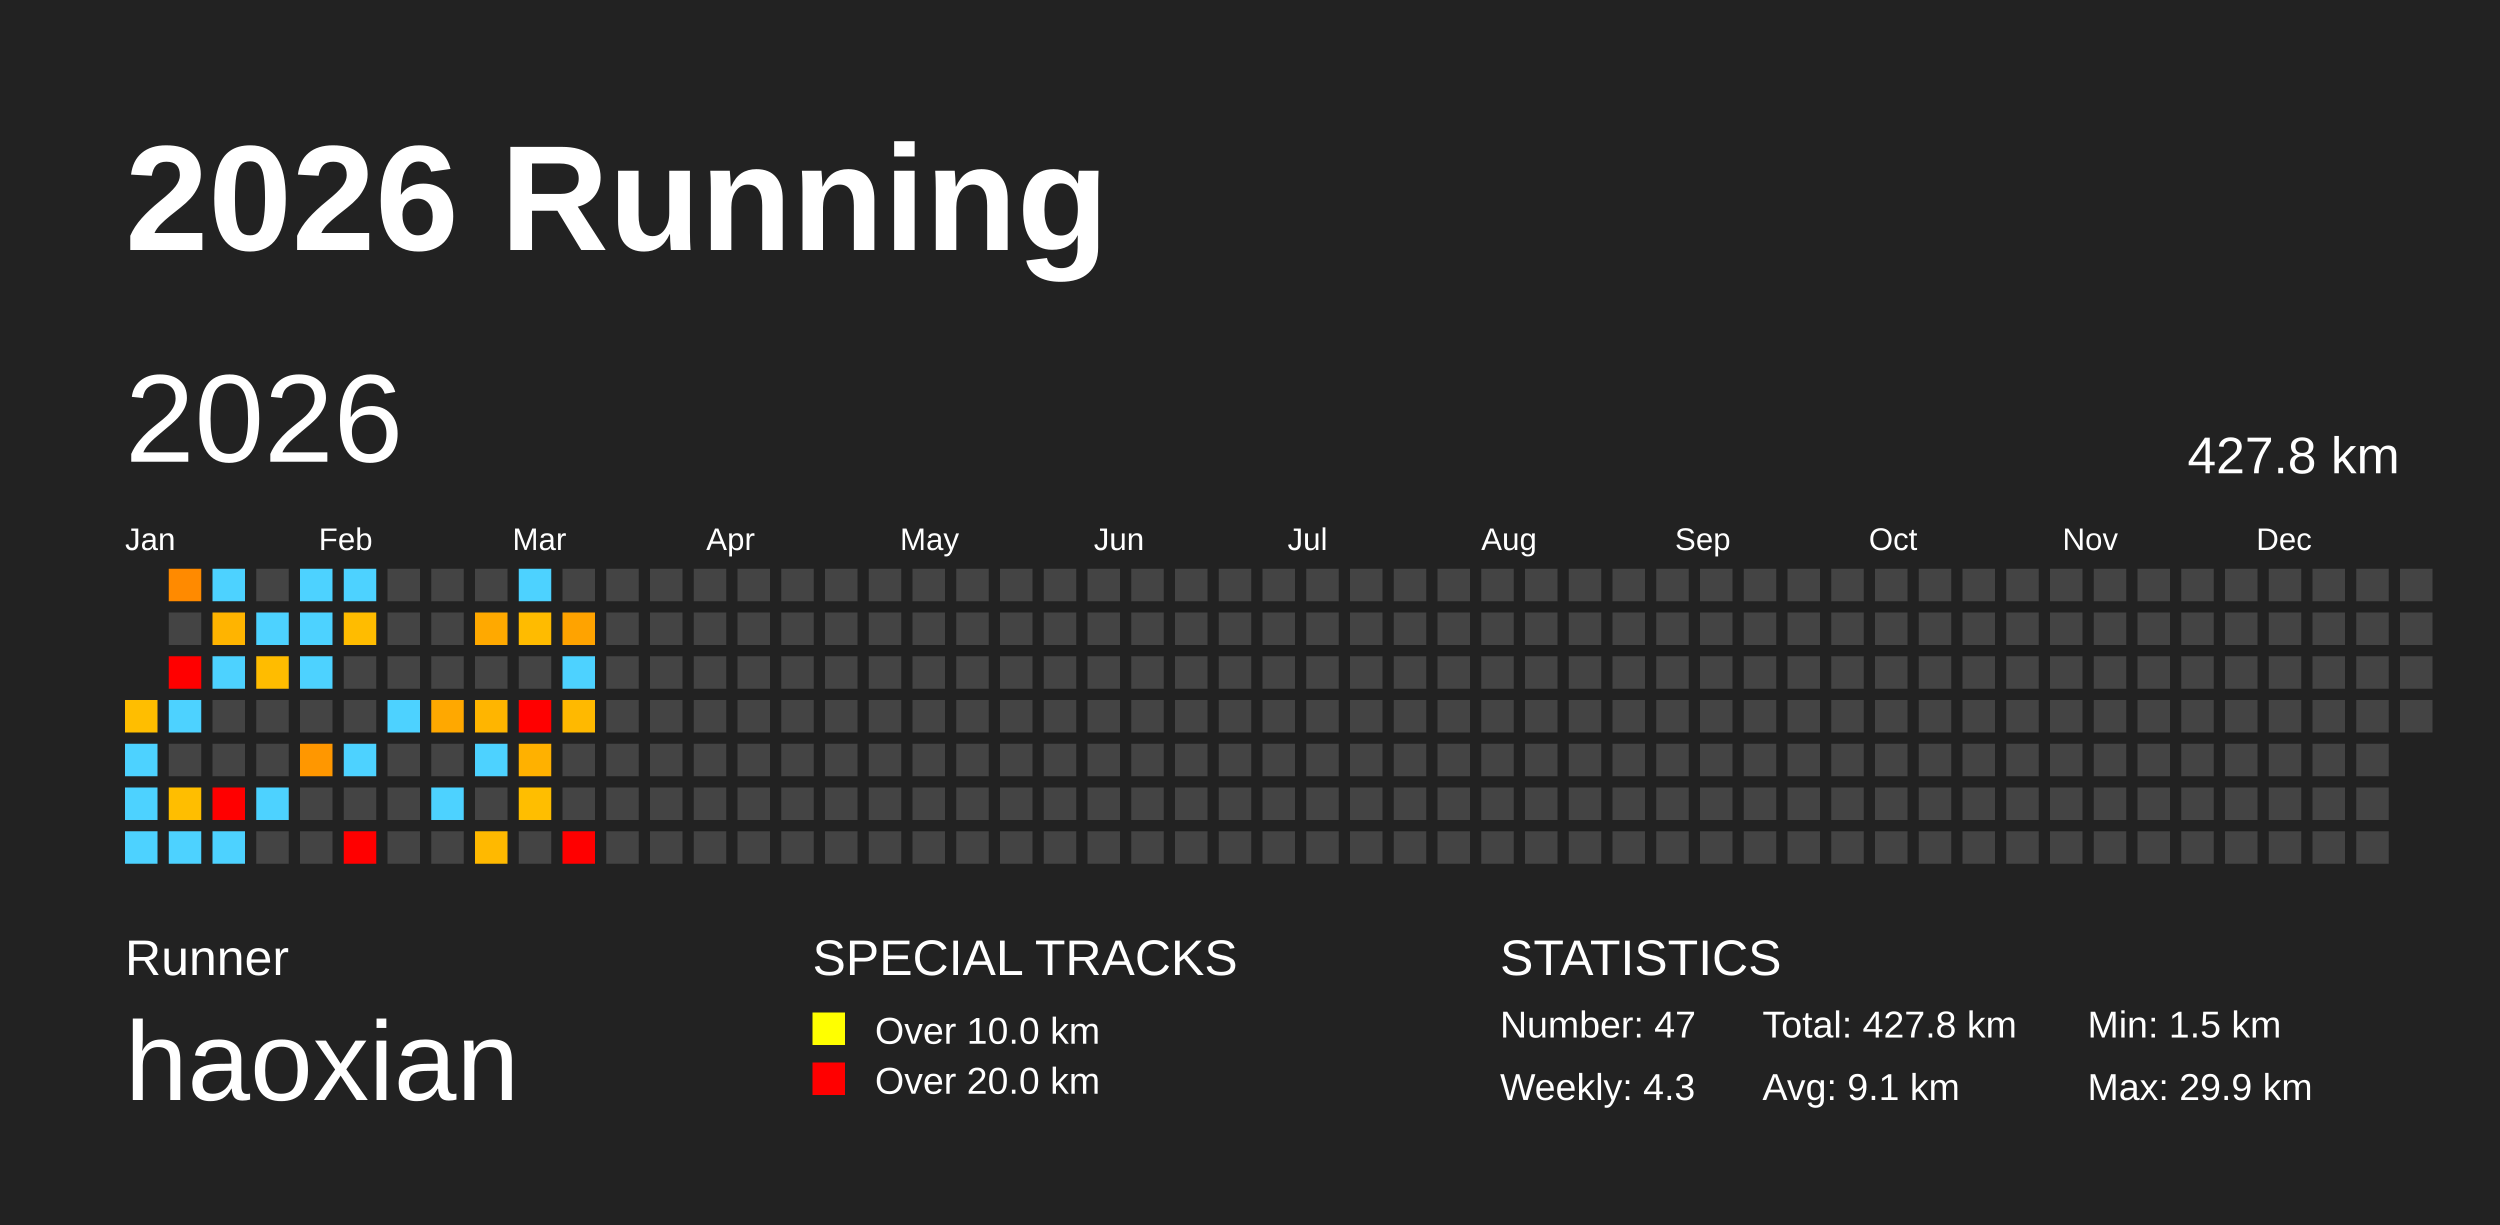
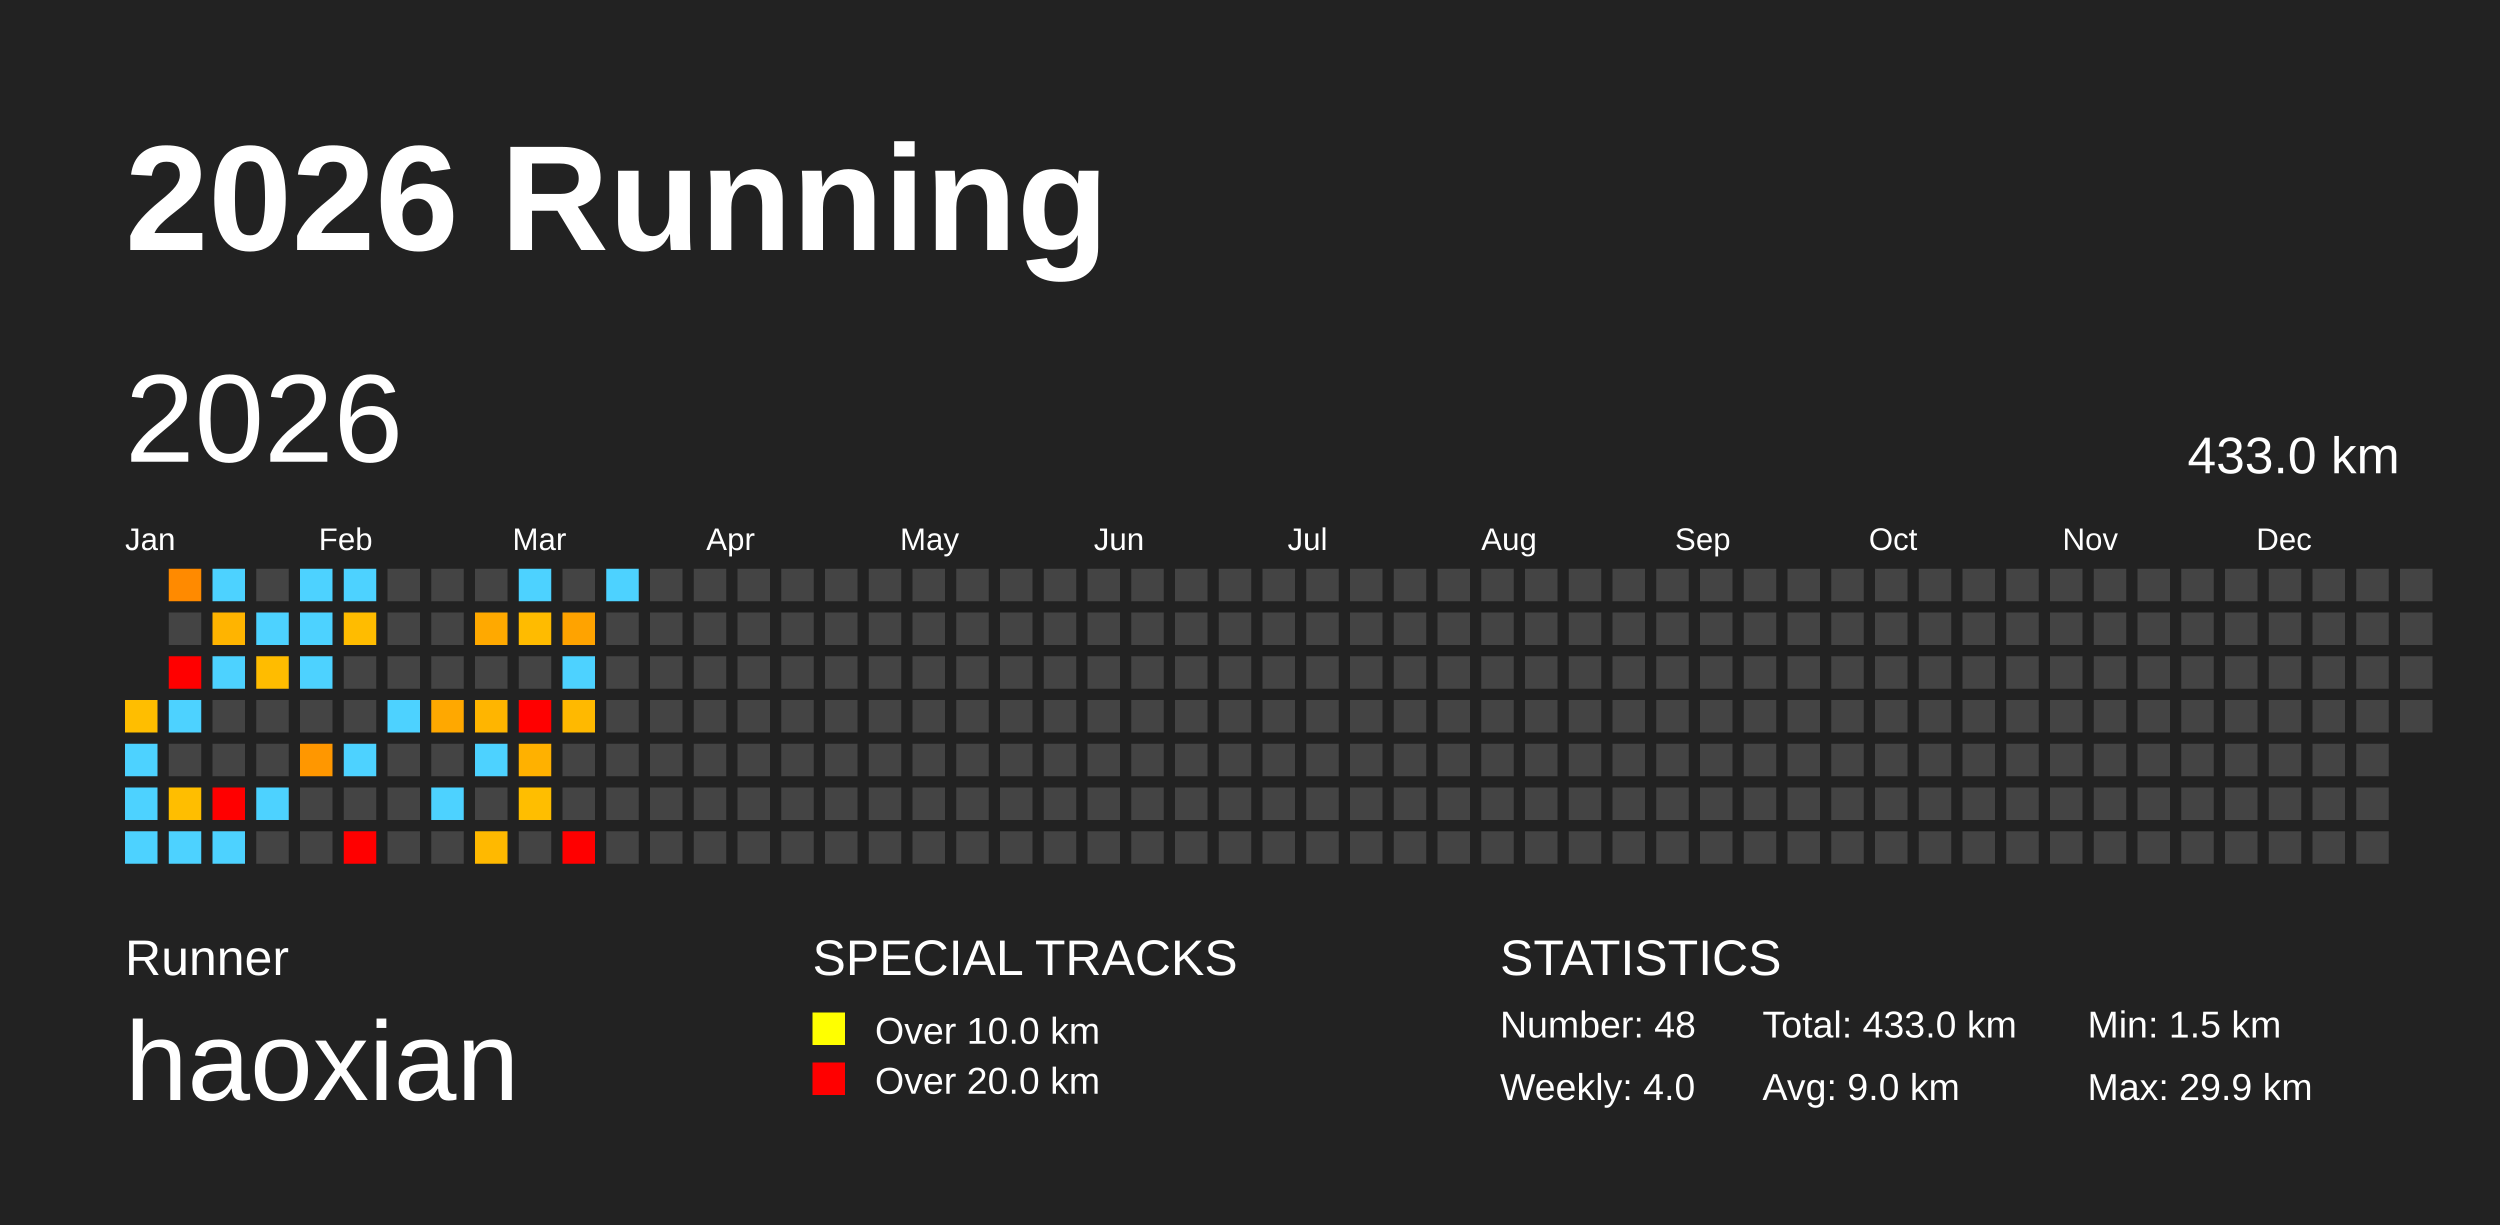
<svg xmlns="http://www.w3.org/2000/svg" baseProfile="full" height="98mm" version="1.1" viewBox="0,0,200,98" width="200mm">
  <defs />
  <rect fill="#222222" height="98" width="200" x="0" y="0" />
  <text fill="#FFFFFF" style="font-size:12px; font-family:Arial; font-weight:bold;" x="10" y="20">2026 Running</text>
  <text fill="#FFFFFF" style="font-size:4px; font-family:Arial" x="10" y="78">Runner</text>
  <text fill="#FFFFFF" style="font-size:9px; font-family:Arial" x="10" y="88">haoxian</text>
  <text fill="#FFFFFF" style="font-size:4px; font-family:Arial" x="65" y="78">SPECIAL TRACKS</text>
  <rect fill="yellow" height="2.6" width="2.6" x="65" y="81" />
  <text fill="#FFFFFF" style="font-size:3px; font-family:Arial" x="70" y="83.5">Over 10.0 km</text>
  <rect fill="red" height="2.6" width="2.6" x="65" y="85" />
  <text fill="#FFFFFF" style="font-size:3px; font-family:Arial" x="70" y="87.5">Over 20.0 km</text>
  <text fill="#FFFFFF" style="font-size:4px; font-family:Arial" x="120" y="78">STATISTICS</text>
-   <text fill="#FFFFFF" style="font-size:3px; font-family:Arial" x="120" y="83">Number: 47</text>
-   <text fill="#FFFFFF" style="font-size:3px; font-family:Arial" x="120" y="88">Weekly: 4.3</text>
-   <text fill="#FFFFFF" style="font-size:3px; font-family:Arial" x="141" y="83">Total: 427.8 km</text>
-   <text fill="#FFFFFF" style="font-size:3px; font-family:Arial" x="141" y="88">Avg: 9.1 km</text>
+   <text fill="#FFFFFF" style="font-size:3px; font-family:Arial" x="120" y="83">Number: 48</text>
+   <text fill="#FFFFFF" style="font-size:3px; font-family:Arial" x="120" y="88">Weekly: 4.0</text>
+   <text fill="#FFFFFF" style="font-size:3px; font-family:Arial" x="141" y="83">Total: 433.0 km</text>
+   <text fill="#FFFFFF" style="font-size:3px; font-family:Arial" x="141" y="88">Avg: 9.0 km</text>
  <text fill="#FFFFFF" style="font-size:3px; font-family:Arial" x="167" y="83">Min: 1.5 km</text>
  <text fill="#FFFFFF" style="font-size:3px; font-family:Arial" x="167" y="88">Max: 29.9 km</text>
  <text dominant-baseline="hanging" fill="#FFFFFF" style="font-size:10.0px; font-family:Arial;" x="10" y="30">2026</text>
-   <text dominant-baseline="hanging" fill="#FFFFFF" style="font-size:4.125px; font-family:Arial;" x="175" y="35">427.8 km</text>
+   <text dominant-baseline="hanging" fill="#FFFFFF" style="font-size:4.125px; font-family:Arial;" x="175" y="35">433.0 km</text>
  <text fill="#FFFFFF" style="font-size:2.5px; font-family:Arial" x="10.0" y="44">Jan</text>
  <text fill="#FFFFFF" style="font-size:2.5px; font-family:Arial" x="25.5" y="44">Feb</text>
  <text fill="#FFFFFF" style="font-size:2.5px; font-family:Arial" x="41.0" y="44">Mar</text>
  <text fill="#FFFFFF" style="font-size:2.5px; font-family:Arial" x="56.5" y="44">Apr</text>
  <text fill="#FFFFFF" style="font-size:2.5px; font-family:Arial" x="72.0" y="44">May</text>
  <text fill="#FFFFFF" style="font-size:2.5px; font-family:Arial" x="87.5" y="44">Jun</text>
  <text fill="#FFFFFF" style="font-size:2.5px; font-family:Arial" x="103.0" y="44">Jul</text>
  <text fill="#FFFFFF" style="font-size:2.5px; font-family:Arial" x="118.5" y="44">Aug</text>
  <text fill="#FFFFFF" style="font-size:2.5px; font-family:Arial" x="134.0" y="44">Sep</text>
  <text fill="#FFFFFF" style="font-size:2.5px; font-family:Arial" x="149.5" y="44">Oct</text>
  <text fill="#FFFFFF" style="font-size:2.5px; font-family:Arial" x="165.0" y="44">Nov</text>
  <text fill="#FFFFFF" style="font-size:2.5px; font-family:Arial" x="180.5" y="44">Dec</text>
  <rect fill="#ffbe00" height="2.6" width="2.6" x="10.0" y="56.0" />
  <rect fill="#4dd2ff" height="2.6" width="2.6" x="10.0" y="59.5" />
  <rect fill="#4dd2ff" height="2.6" width="2.6" x="10.0" y="63.0" />
  <rect fill="#4dd2ff" height="2.6" width="2.6" x="10.0" y="66.5" />
  <rect fill="#ff8a00" height="2.6" width="2.6" x="13.5" y="45.5" />
  <rect fill="#444444" height="2.6" width="2.6" x="13.5" y="49.0" />
  <rect fill="red" height="2.6" width="2.6" x="13.5" y="52.5" />
  <rect fill="#4dd2ff" height="2.6" width="2.6" x="13.5" y="56.0" />
  <rect fill="#444444" height="2.6" width="2.6" x="13.5" y="59.5" />
  <rect fill="#ffbe00" height="2.6" width="2.6" x="13.5" y="63.0" />
  <rect fill="#4dd2ff" height="2.6" width="2.6" x="13.5" y="66.5" />
  <rect fill="#4dd2ff" height="2.6" width="2.6" x="17.0" y="45.5" />
  <rect fill="#ffb400" height="2.6" width="2.6" x="17.0" y="49.0" />
  <rect fill="#4dd2ff" height="2.6" width="2.6" x="17.0" y="52.5" />
  <rect fill="#444444" height="2.6" width="2.6" x="17.0" y="56.0" />
  <rect fill="#444444" height="2.6" width="2.6" x="17.0" y="59.5" />
  <rect fill="red" height="2.6" width="2.6" x="17.0" y="63.0" />
  <rect fill="#4dd2ff" height="2.6" width="2.6" x="17.0" y="66.5" />
  <rect fill="#444444" height="2.6" width="2.6" x="20.5" y="45.5" />
  <rect fill="#4dd2ff" height="2.6" width="2.6" x="20.5" y="49.0" />
  <rect fill="#ffbc00" height="2.6" width="2.6" x="20.5" y="52.5" />
  <rect fill="#444444" height="2.6" width="2.6" x="20.5" y="56.0" />
  <rect fill="#444444" height="2.6" width="2.6" x="20.5" y="59.5" />
  <rect fill="#4dd2ff" height="2.6" width="2.6" x="20.5" y="63.0" />
  <rect fill="#444444" height="2.6" width="2.6" x="20.5" y="66.5" />
  <rect fill="#4dd2ff" height="2.6" width="2.6" x="24.0" y="45.5" />
  <rect fill="#4dd2ff" height="2.6" width="2.6" x="24.0" y="49.0" />
  <rect fill="#4dd2ff" height="2.6" width="2.6" x="24.0" y="52.5" />
  <rect fill="#444444" height="2.6" width="2.6" x="24.0" y="56.0" />
  <rect fill="#ff9700" height="2.6" width="2.6" x="24.0" y="59.5" />
  <rect fill="#444444" height="2.6" width="2.6" x="24.0" y="63.0" />
  <rect fill="#444444" height="2.6" width="2.6" x="24.0" y="66.5" />
  <rect fill="#4dd2ff" height="2.6" width="2.6" x="27.5" y="45.5" />
  <rect fill="#ffbc00" height="2.6" width="2.6" x="27.5" y="49.0" />
  <rect fill="#444444" height="2.6" width="2.6" x="27.5" y="52.5" />
  <rect fill="#444444" height="2.6" width="2.6" x="27.5" y="56.0" />
  <rect fill="#4dd2ff" height="2.6" width="2.6" x="27.5" y="59.5" />
  <rect fill="#444444" height="2.6" width="2.6" x="27.5" y="63.0" />
  <rect fill="red" height="2.6" width="2.6" x="27.5" y="66.5" />
  <rect fill="#444444" height="2.6" width="2.6" x="31.0" y="45.5" />
  <rect fill="#444444" height="2.6" width="2.6" x="31.0" y="49.0" />
  <rect fill="#444444" height="2.6" width="2.6" x="31.0" y="52.5" />
  <rect fill="#4dd2ff" height="2.6" width="2.6" x="31.0" y="56.0" />
  <rect fill="#444444" height="2.6" width="2.6" x="31.0" y="59.5" />
  <rect fill="#444444" height="2.6" width="2.6" x="31.0" y="63.0" />
  <rect fill="#444444" height="2.6" width="2.6" x="31.0" y="66.5" />
  <rect fill="#444444" height="2.6" width="2.6" x="34.5" y="45.5" />
  <rect fill="#444444" height="2.6" width="2.6" x="34.5" y="49.0" />
  <rect fill="#444444" height="2.6" width="2.6" x="34.5" y="52.5" />
  <rect fill="#ffa800" height="2.6" width="2.6" x="34.5" y="56.0" />
  <rect fill="#444444" height="2.6" width="2.6" x="34.5" y="59.5" />
  <rect fill="#4dd2ff" height="2.6" width="2.6" x="34.5" y="63.0" />
  <rect fill="#444444" height="2.6" width="2.6" x="34.5" y="66.5" />
  <rect fill="#444444" height="2.6" width="2.6" x="38.0" y="45.5" />
  <rect fill="#ffa900" height="2.6" width="2.6" x="38.0" y="49.0" />
  <rect fill="#444444" height="2.6" width="2.6" x="38.0" y="52.5" />
  <rect fill="#ffb500" height="2.6" width="2.6" x="38.0" y="56.0" />
  <rect fill="#4dd2ff" height="2.6" width="2.6" x="38.0" y="59.5" />
  <rect fill="#444444" height="2.6" width="2.6" x="38.0" y="63.0" />
  <rect fill="#ffb900" height="2.6" width="2.6" x="38.0" y="66.5" />
  <rect fill="#4dd2ff" height="2.6" width="2.6" x="41.5" y="45.5" />
  <rect fill="#ffbb00" height="2.6" width="2.6" x="41.5" y="49.0" />
  <rect fill="#444444" height="2.6" width="2.6" x="41.5" y="52.5" />
  <rect fill="red" height="2.6" width="2.6" x="41.5" y="56.0" />
  <rect fill="#ffb100" height="2.6" width="2.6" x="41.5" y="59.5" />
  <rect fill="#ffbe00" height="2.6" width="2.6" x="41.5" y="63.0" />
  <rect fill="#444444" height="2.6" width="2.6" x="41.5" y="66.5" />
  <rect fill="#444444" height="2.6" width="2.6" x="45.0" y="45.5" />
  <rect fill="#ffa300" height="2.6" width="2.6" x="45.0" y="49.0" />
  <rect fill="#4dd2ff" height="2.6" width="2.6" x="45.0" y="52.5" />
  <rect fill="#ffb900" height="2.6" width="2.6" x="45.0" y="56.0" />
  <rect fill="#444444" height="2.6" width="2.6" x="45.0" y="59.5" />
  <rect fill="#444444" height="2.6" width="2.6" x="45.0" y="63.0" />
  <rect fill="red" height="2.6" width="2.6" x="45.0" y="66.5" />
-   <rect fill="#444444" height="2.6" width="2.6" x="48.5" y="45.5" />
+   <rect fill="#4dd2ff" height="2.6" width="2.6" x="48.5" y="45.5" />
  <rect fill="#444444" height="2.6" width="2.6" x="48.5" y="49.0" />
  <rect fill="#444444" height="2.6" width="2.6" x="48.5" y="52.5" />
  <rect fill="#444444" height="2.6" width="2.6" x="48.5" y="56.0" />
  <rect fill="#444444" height="2.6" width="2.6" x="48.5" y="59.5" />
  <rect fill="#444444" height="2.6" width="2.6" x="48.5" y="63.0" />
  <rect fill="#444444" height="2.6" width="2.6" x="48.5" y="66.5" />
  <rect fill="#444444" height="2.6" width="2.6" x="52.0" y="45.5" />
  <rect fill="#444444" height="2.6" width="2.6" x="52.0" y="49.0" />
  <rect fill="#444444" height="2.6" width="2.6" x="52.0" y="52.5" />
  <rect fill="#444444" height="2.6" width="2.6" x="52.0" y="56.0" />
  <rect fill="#444444" height="2.6" width="2.6" x="52.0" y="59.5" />
  <rect fill="#444444" height="2.6" width="2.6" x="52.0" y="63.0" />
  <rect fill="#444444" height="2.6" width="2.6" x="52.0" y="66.5" />
  <rect fill="#444444" height="2.6" width="2.6" x="55.5" y="45.5" />
  <rect fill="#444444" height="2.6" width="2.6" x="55.5" y="49.0" />
  <rect fill="#444444" height="2.6" width="2.6" x="55.5" y="52.5" />
  <rect fill="#444444" height="2.6" width="2.6" x="55.5" y="56.0" />
  <rect fill="#444444" height="2.6" width="2.6" x="55.5" y="59.5" />
  <rect fill="#444444" height="2.6" width="2.6" x="55.5" y="63.0" />
  <rect fill="#444444" height="2.6" width="2.6" x="55.5" y="66.5" />
  <rect fill="#444444" height="2.6" width="2.6" x="59.0" y="45.5" />
  <rect fill="#444444" height="2.6" width="2.6" x="59.0" y="49.0" />
  <rect fill="#444444" height="2.6" width="2.6" x="59.0" y="52.5" />
  <rect fill="#444444" height="2.6" width="2.6" x="59.0" y="56.0" />
  <rect fill="#444444" height="2.6" width="2.6" x="59.0" y="59.5" />
  <rect fill="#444444" height="2.6" width="2.6" x="59.0" y="63.0" />
  <rect fill="#444444" height="2.6" width="2.6" x="59.0" y="66.5" />
  <rect fill="#444444" height="2.6" width="2.6" x="62.5" y="45.5" />
  <rect fill="#444444" height="2.6" width="2.6" x="62.5" y="49.0" />
  <rect fill="#444444" height="2.6" width="2.6" x="62.5" y="52.5" />
  <rect fill="#444444" height="2.6" width="2.6" x="62.5" y="56.0" />
  <rect fill="#444444" height="2.6" width="2.6" x="62.5" y="59.5" />
  <rect fill="#444444" height="2.6" width="2.6" x="62.5" y="63.0" />
  <rect fill="#444444" height="2.6" width="2.6" x="62.5" y="66.5" />
  <rect fill="#444444" height="2.6" width="2.6" x="66.0" y="45.5" />
  <rect fill="#444444" height="2.6" width="2.6" x="66.0" y="49.0" />
  <rect fill="#444444" height="2.6" width="2.6" x="66.0" y="52.5" />
  <rect fill="#444444" height="2.6" width="2.6" x="66.0" y="56.0" />
  <rect fill="#444444" height="2.6" width="2.6" x="66.0" y="59.5" />
  <rect fill="#444444" height="2.6" width="2.6" x="66.0" y="63.0" />
  <rect fill="#444444" height="2.6" width="2.6" x="66.0" y="66.5" />
  <rect fill="#444444" height="2.6" width="2.6" x="69.5" y="45.5" />
  <rect fill="#444444" height="2.6" width="2.6" x="69.5" y="49.0" />
  <rect fill="#444444" height="2.6" width="2.6" x="69.5" y="52.5" />
  <rect fill="#444444" height="2.6" width="2.6" x="69.5" y="56.0" />
  <rect fill="#444444" height="2.6" width="2.6" x="69.5" y="59.5" />
  <rect fill="#444444" height="2.6" width="2.6" x="69.5" y="63.0" />
  <rect fill="#444444" height="2.6" width="2.6" x="69.5" y="66.5" />
  <rect fill="#444444" height="2.6" width="2.6" x="73.0" y="45.5" />
  <rect fill="#444444" height="2.6" width="2.6" x="73.0" y="49.0" />
  <rect fill="#444444" height="2.6" width="2.6" x="73.0" y="52.5" />
  <rect fill="#444444" height="2.6" width="2.6" x="73.0" y="56.0" />
  <rect fill="#444444" height="2.6" width="2.6" x="73.0" y="59.5" />
  <rect fill="#444444" height="2.6" width="2.6" x="73.0" y="63.0" />
  <rect fill="#444444" height="2.6" width="2.6" x="73.0" y="66.5" />
  <rect fill="#444444" height="2.6" width="2.6" x="76.5" y="45.5" />
  <rect fill="#444444" height="2.6" width="2.6" x="76.5" y="49.0" />
  <rect fill="#444444" height="2.6" width="2.6" x="76.5" y="52.5" />
  <rect fill="#444444" height="2.6" width="2.6" x="76.5" y="56.0" />
  <rect fill="#444444" height="2.6" width="2.6" x="76.5" y="59.5" />
  <rect fill="#444444" height="2.6" width="2.6" x="76.5" y="63.0" />
  <rect fill="#444444" height="2.6" width="2.6" x="76.5" y="66.5" />
  <rect fill="#444444" height="2.6" width="2.6" x="80.0" y="45.5" />
  <rect fill="#444444" height="2.6" width="2.6" x="80.0" y="49.0" />
  <rect fill="#444444" height="2.6" width="2.6" x="80.0" y="52.5" />
  <rect fill="#444444" height="2.6" width="2.6" x="80.0" y="56.0" />
  <rect fill="#444444" height="2.6" width="2.6" x="80.0" y="59.5" />
  <rect fill="#444444" height="2.6" width="2.6" x="80.0" y="63.0" />
  <rect fill="#444444" height="2.6" width="2.6" x="80.0" y="66.5" />
  <rect fill="#444444" height="2.6" width="2.6" x="83.5" y="45.5" />
  <rect fill="#444444" height="2.6" width="2.6" x="83.5" y="49.0" />
  <rect fill="#444444" height="2.6" width="2.6" x="83.5" y="52.5" />
  <rect fill="#444444" height="2.6" width="2.6" x="83.5" y="56.0" />
  <rect fill="#444444" height="2.6" width="2.6" x="83.5" y="59.5" />
  <rect fill="#444444" height="2.6" width="2.6" x="83.5" y="63.0" />
  <rect fill="#444444" height="2.6" width="2.6" x="83.5" y="66.5" />
  <rect fill="#444444" height="2.6" width="2.6" x="87.0" y="45.5" />
  <rect fill="#444444" height="2.6" width="2.6" x="87.0" y="49.0" />
  <rect fill="#444444" height="2.6" width="2.6" x="87.0" y="52.5" />
  <rect fill="#444444" height="2.6" width="2.6" x="87.0" y="56.0" />
  <rect fill="#444444" height="2.6" width="2.6" x="87.0" y="59.5" />
  <rect fill="#444444" height="2.6" width="2.6" x="87.0" y="63.0" />
  <rect fill="#444444" height="2.6" width="2.6" x="87.0" y="66.5" />
  <rect fill="#444444" height="2.6" width="2.6" x="90.5" y="45.5" />
  <rect fill="#444444" height="2.6" width="2.6" x="90.5" y="49.0" />
  <rect fill="#444444" height="2.6" width="2.6" x="90.5" y="52.5" />
  <rect fill="#444444" height="2.6" width="2.6" x="90.5" y="56.0" />
  <rect fill="#444444" height="2.6" width="2.6" x="90.5" y="59.5" />
  <rect fill="#444444" height="2.6" width="2.6" x="90.5" y="63.0" />
  <rect fill="#444444" height="2.6" width="2.6" x="90.5" y="66.5" />
  <rect fill="#444444" height="2.6" width="2.6" x="94.0" y="45.5" />
  <rect fill="#444444" height="2.6" width="2.6" x="94.0" y="49.0" />
  <rect fill="#444444" height="2.6" width="2.6" x="94.0" y="52.5" />
  <rect fill="#444444" height="2.6" width="2.6" x="94.0" y="56.0" />
  <rect fill="#444444" height="2.6" width="2.6" x="94.0" y="59.5" />
  <rect fill="#444444" height="2.6" width="2.6" x="94.0" y="63.0" />
  <rect fill="#444444" height="2.6" width="2.6" x="94.0" y="66.5" />
  <rect fill="#444444" height="2.6" width="2.6" x="97.5" y="45.5" />
  <rect fill="#444444" height="2.6" width="2.6" x="97.5" y="49.0" />
  <rect fill="#444444" height="2.6" width="2.6" x="97.5" y="52.5" />
  <rect fill="#444444" height="2.6" width="2.6" x="97.5" y="56.0" />
  <rect fill="#444444" height="2.6" width="2.6" x="97.5" y="59.5" />
  <rect fill="#444444" height="2.6" width="2.6" x="97.5" y="63.0" />
  <rect fill="#444444" height="2.6" width="2.6" x="97.5" y="66.5" />
  <rect fill="#444444" height="2.6" width="2.6" x="101.0" y="45.5" />
  <rect fill="#444444" height="2.6" width="2.6" x="101.0" y="49.0" />
  <rect fill="#444444" height="2.6" width="2.6" x="101.0" y="52.5" />
  <rect fill="#444444" height="2.6" width="2.6" x="101.0" y="56.0" />
  <rect fill="#444444" height="2.6" width="2.6" x="101.0" y="59.5" />
  <rect fill="#444444" height="2.6" width="2.6" x="101.0" y="63.0" />
  <rect fill="#444444" height="2.6" width="2.6" x="101.0" y="66.5" />
  <rect fill="#444444" height="2.6" width="2.6" x="104.5" y="45.5" />
  <rect fill="#444444" height="2.6" width="2.6" x="104.5" y="49.0" />
  <rect fill="#444444" height="2.6" width="2.6" x="104.5" y="52.5" />
  <rect fill="#444444" height="2.6" width="2.6" x="104.5" y="56.0" />
  <rect fill="#444444" height="2.6" width="2.6" x="104.5" y="59.5" />
  <rect fill="#444444" height="2.6" width="2.6" x="104.5" y="63.0" />
  <rect fill="#444444" height="2.6" width="2.6" x="104.5" y="66.5" />
  <rect fill="#444444" height="2.6" width="2.6" x="108.0" y="45.5" />
  <rect fill="#444444" height="2.6" width="2.6" x="108.0" y="49.0" />
  <rect fill="#444444" height="2.6" width="2.6" x="108.0" y="52.5" />
  <rect fill="#444444" height="2.6" width="2.6" x="108.0" y="56.0" />
  <rect fill="#444444" height="2.6" width="2.6" x="108.0" y="59.5" />
  <rect fill="#444444" height="2.6" width="2.6" x="108.0" y="63.0" />
  <rect fill="#444444" height="2.6" width="2.6" x="108.0" y="66.5" />
  <rect fill="#444444" height="2.6" width="2.6" x="111.5" y="45.5" />
  <rect fill="#444444" height="2.6" width="2.6" x="111.5" y="49.0" />
  <rect fill="#444444" height="2.6" width="2.6" x="111.5" y="52.5" />
  <rect fill="#444444" height="2.6" width="2.6" x="111.5" y="56.0" />
  <rect fill="#444444" height="2.6" width="2.6" x="111.5" y="59.5" />
  <rect fill="#444444" height="2.6" width="2.6" x="111.5" y="63.0" />
  <rect fill="#444444" height="2.6" width="2.6" x="111.5" y="66.5" />
  <rect fill="#444444" height="2.6" width="2.6" x="115.0" y="45.5" />
  <rect fill="#444444" height="2.6" width="2.6" x="115.0" y="49.0" />
  <rect fill="#444444" height="2.6" width="2.6" x="115.0" y="52.5" />
  <rect fill="#444444" height="2.6" width="2.6" x="115.0" y="56.0" />
  <rect fill="#444444" height="2.6" width="2.6" x="115.0" y="59.5" />
  <rect fill="#444444" height="2.6" width="2.6" x="115.0" y="63.0" />
  <rect fill="#444444" height="2.6" width="2.6" x="115.0" y="66.5" />
  <rect fill="#444444" height="2.6" width="2.6" x="118.5" y="45.5" />
  <rect fill="#444444" height="2.6" width="2.6" x="118.5" y="49.0" />
  <rect fill="#444444" height="2.6" width="2.6" x="118.5" y="52.5" />
  <rect fill="#444444" height="2.6" width="2.6" x="118.5" y="56.0" />
  <rect fill="#444444" height="2.6" width="2.6" x="118.5" y="59.5" />
  <rect fill="#444444" height="2.6" width="2.6" x="118.5" y="63.0" />
  <rect fill="#444444" height="2.6" width="2.6" x="118.5" y="66.5" />
  <rect fill="#444444" height="2.6" width="2.6" x="122.0" y="45.5" />
  <rect fill="#444444" height="2.6" width="2.6" x="122.0" y="49.0" />
  <rect fill="#444444" height="2.6" width="2.6" x="122.0" y="52.5" />
  <rect fill="#444444" height="2.6" width="2.6" x="122.0" y="56.0" />
  <rect fill="#444444" height="2.6" width="2.6" x="122.0" y="59.5" />
  <rect fill="#444444" height="2.6" width="2.6" x="122.0" y="63.0" />
  <rect fill="#444444" height="2.6" width="2.6" x="122.0" y="66.5" />
  <rect fill="#444444" height="2.6" width="2.6" x="125.5" y="45.5" />
  <rect fill="#444444" height="2.6" width="2.6" x="125.5" y="49.0" />
  <rect fill="#444444" height="2.6" width="2.6" x="125.5" y="52.5" />
  <rect fill="#444444" height="2.6" width="2.6" x="125.5" y="56.0" />
  <rect fill="#444444" height="2.6" width="2.6" x="125.5" y="59.5" />
  <rect fill="#444444" height="2.6" width="2.6" x="125.5" y="63.0" />
  <rect fill="#444444" height="2.6" width="2.6" x="125.5" y="66.5" />
  <rect fill="#444444" height="2.6" width="2.6" x="129.0" y="45.5" />
  <rect fill="#444444" height="2.6" width="2.6" x="129.0" y="49.0" />
  <rect fill="#444444" height="2.6" width="2.6" x="129.0" y="52.5" />
  <rect fill="#444444" height="2.6" width="2.6" x="129.0" y="56.0" />
  <rect fill="#444444" height="2.6" width="2.6" x="129.0" y="59.5" />
  <rect fill="#444444" height="2.6" width="2.6" x="129.0" y="63.0" />
  <rect fill="#444444" height="2.6" width="2.6" x="129.0" y="66.5" />
  <rect fill="#444444" height="2.6" width="2.6" x="132.5" y="45.5" />
  <rect fill="#444444" height="2.6" width="2.6" x="132.5" y="49.0" />
  <rect fill="#444444" height="2.6" width="2.6" x="132.5" y="52.5" />
  <rect fill="#444444" height="2.6" width="2.6" x="132.5" y="56.0" />
  <rect fill="#444444" height="2.6" width="2.6" x="132.5" y="59.5" />
  <rect fill="#444444" height="2.6" width="2.6" x="132.5" y="63.0" />
  <rect fill="#444444" height="2.6" width="2.6" x="132.5" y="66.5" />
  <rect fill="#444444" height="2.6" width="2.6" x="136.0" y="45.5" />
  <rect fill="#444444" height="2.6" width="2.6" x="136.0" y="49.0" />
  <rect fill="#444444" height="2.6" width="2.6" x="136.0" y="52.5" />
  <rect fill="#444444" height="2.6" width="2.6" x="136.0" y="56.0" />
  <rect fill="#444444" height="2.6" width="2.6" x="136.0" y="59.5" />
  <rect fill="#444444" height="2.6" width="2.6" x="136.0" y="63.0" />
  <rect fill="#444444" height="2.6" width="2.6" x="136.0" y="66.5" />
  <rect fill="#444444" height="2.6" width="2.6" x="139.5" y="45.5" />
  <rect fill="#444444" height="2.6" width="2.6" x="139.5" y="49.0" />
  <rect fill="#444444" height="2.6" width="2.6" x="139.5" y="52.5" />
  <rect fill="#444444" height="2.6" width="2.6" x="139.5" y="56.0" />
  <rect fill="#444444" height="2.6" width="2.6" x="139.5" y="59.5" />
  <rect fill="#444444" height="2.6" width="2.6" x="139.5" y="63.0" />
  <rect fill="#444444" height="2.6" width="2.6" x="139.5" y="66.5" />
  <rect fill="#444444" height="2.6" width="2.6" x="143.0" y="45.5" />
  <rect fill="#444444" height="2.6" width="2.6" x="143.0" y="49.0" />
  <rect fill="#444444" height="2.6" width="2.6" x="143.0" y="52.5" />
  <rect fill="#444444" height="2.6" width="2.6" x="143.0" y="56.0" />
  <rect fill="#444444" height="2.6" width="2.6" x="143.0" y="59.5" />
  <rect fill="#444444" height="2.6" width="2.6" x="143.0" y="63.0" />
  <rect fill="#444444" height="2.6" width="2.6" x="143.0" y="66.5" />
  <rect fill="#444444" height="2.6" width="2.6" x="146.5" y="45.5" />
  <rect fill="#444444" height="2.6" width="2.6" x="146.5" y="49.0" />
  <rect fill="#444444" height="2.6" width="2.6" x="146.5" y="52.5" />
  <rect fill="#444444" height="2.6" width="2.6" x="146.5" y="56.0" />
  <rect fill="#444444" height="2.6" width="2.6" x="146.5" y="59.5" />
  <rect fill="#444444" height="2.6" width="2.6" x="146.5" y="63.0" />
  <rect fill="#444444" height="2.6" width="2.6" x="146.5" y="66.5" />
  <rect fill="#444444" height="2.6" width="2.6" x="150.0" y="45.5" />
  <rect fill="#444444" height="2.6" width="2.6" x="150.0" y="49.0" />
  <rect fill="#444444" height="2.6" width="2.6" x="150.0" y="52.5" />
  <rect fill="#444444" height="2.6" width="2.6" x="150.0" y="56.0" />
  <rect fill="#444444" height="2.6" width="2.6" x="150.0" y="59.5" />
  <rect fill="#444444" height="2.6" width="2.6" x="150.0" y="63.0" />
  <rect fill="#444444" height="2.6" width="2.6" x="150.0" y="66.5" />
  <rect fill="#444444" height="2.6" width="2.6" x="153.5" y="45.5" />
  <rect fill="#444444" height="2.6" width="2.6" x="153.5" y="49.0" />
  <rect fill="#444444" height="2.6" width="2.6" x="153.5" y="52.5" />
  <rect fill="#444444" height="2.6" width="2.6" x="153.5" y="56.0" />
  <rect fill="#444444" height="2.6" width="2.6" x="153.5" y="59.5" />
  <rect fill="#444444" height="2.6" width="2.6" x="153.5" y="63.0" />
  <rect fill="#444444" height="2.6" width="2.6" x="153.5" y="66.5" />
  <rect fill="#444444" height="2.6" width="2.6" x="157.0" y="45.5" />
  <rect fill="#444444" height="2.6" width="2.6" x="157.0" y="49.0" />
  <rect fill="#444444" height="2.6" width="2.6" x="157.0" y="52.5" />
  <rect fill="#444444" height="2.6" width="2.6" x="157.0" y="56.0" />
  <rect fill="#444444" height="2.6" width="2.6" x="157.0" y="59.5" />
  <rect fill="#444444" height="2.6" width="2.6" x="157.0" y="63.0" />
  <rect fill="#444444" height="2.6" width="2.6" x="157.0" y="66.5" />
  <rect fill="#444444" height="2.6" width="2.6" x="160.5" y="45.5" />
  <rect fill="#444444" height="2.6" width="2.6" x="160.5" y="49.0" />
  <rect fill="#444444" height="2.6" width="2.6" x="160.5" y="52.5" />
  <rect fill="#444444" height="2.6" width="2.6" x="160.5" y="56.0" />
  <rect fill="#444444" height="2.6" width="2.6" x="160.5" y="59.5" />
  <rect fill="#444444" height="2.6" width="2.6" x="160.5" y="63.0" />
  <rect fill="#444444" height="2.6" width="2.6" x="160.5" y="66.5" />
  <rect fill="#444444" height="2.6" width="2.6" x="164.0" y="45.5" />
  <rect fill="#444444" height="2.6" width="2.6" x="164.0" y="49.0" />
  <rect fill="#444444" height="2.6" width="2.6" x="164.0" y="52.5" />
  <rect fill="#444444" height="2.6" width="2.6" x="164.0" y="56.0" />
  <rect fill="#444444" height="2.6" width="2.6" x="164.0" y="59.5" />
  <rect fill="#444444" height="2.6" width="2.6" x="164.0" y="63.0" />
  <rect fill="#444444" height="2.6" width="2.6" x="164.0" y="66.5" />
  <rect fill="#444444" height="2.6" width="2.6" x="167.5" y="45.5" />
  <rect fill="#444444" height="2.6" width="2.6" x="167.5" y="49.0" />
  <rect fill="#444444" height="2.6" width="2.6" x="167.5" y="52.5" />
  <rect fill="#444444" height="2.6" width="2.6" x="167.5" y="56.0" />
  <rect fill="#444444" height="2.6" width="2.6" x="167.5" y="59.5" />
  <rect fill="#444444" height="2.6" width="2.6" x="167.5" y="63.0" />
  <rect fill="#444444" height="2.6" width="2.6" x="167.5" y="66.5" />
  <rect fill="#444444" height="2.6" width="2.6" x="171.0" y="45.5" />
  <rect fill="#444444" height="2.6" width="2.6" x="171.0" y="49.0" />
  <rect fill="#444444" height="2.6" width="2.6" x="171.0" y="52.5" />
  <rect fill="#444444" height="2.6" width="2.6" x="171.0" y="56.0" />
  <rect fill="#444444" height="2.6" width="2.6" x="171.0" y="59.5" />
  <rect fill="#444444" height="2.6" width="2.6" x="171.0" y="63.0" />
  <rect fill="#444444" height="2.6" width="2.6" x="171.0" y="66.5" />
  <rect fill="#444444" height="2.6" width="2.6" x="174.5" y="45.5" />
  <rect fill="#444444" height="2.6" width="2.6" x="174.5" y="49.0" />
  <rect fill="#444444" height="2.6" width="2.6" x="174.5" y="52.5" />
  <rect fill="#444444" height="2.6" width="2.6" x="174.5" y="56.0" />
  <rect fill="#444444" height="2.6" width="2.6" x="174.5" y="59.5" />
  <rect fill="#444444" height="2.6" width="2.6" x="174.5" y="63.0" />
  <rect fill="#444444" height="2.6" width="2.6" x="174.5" y="66.5" />
  <rect fill="#444444" height="2.6" width="2.6" x="178.0" y="45.5" />
  <rect fill="#444444" height="2.6" width="2.6" x="178.0" y="49.0" />
  <rect fill="#444444" height="2.6" width="2.6" x="178.0" y="52.5" />
  <rect fill="#444444" height="2.6" width="2.6" x="178.0" y="56.0" />
  <rect fill="#444444" height="2.6" width="2.6" x="178.0" y="59.5" />
  <rect fill="#444444" height="2.6" width="2.6" x="178.0" y="63.0" />
  <rect fill="#444444" height="2.6" width="2.6" x="178.0" y="66.5" />
  <rect fill="#444444" height="2.6" width="2.6" x="181.5" y="45.5" />
  <rect fill="#444444" height="2.6" width="2.6" x="181.5" y="49.0" />
  <rect fill="#444444" height="2.6" width="2.6" x="181.5" y="52.5" />
  <rect fill="#444444" height="2.6" width="2.6" x="181.5" y="56.0" />
  <rect fill="#444444" height="2.6" width="2.6" x="181.5" y="59.5" />
  <rect fill="#444444" height="2.6" width="2.6" x="181.5" y="63.0" />
  <rect fill="#444444" height="2.6" width="2.6" x="181.5" y="66.5" />
  <rect fill="#444444" height="2.6" width="2.6" x="185.0" y="45.5" />
  <rect fill="#444444" height="2.6" width="2.6" x="185.0" y="49.0" />
  <rect fill="#444444" height="2.6" width="2.6" x="185.0" y="52.5" />
  <rect fill="#444444" height="2.6" width="2.6" x="185.0" y="56.0" />
  <rect fill="#444444" height="2.6" width="2.6" x="185.0" y="59.5" />
  <rect fill="#444444" height="2.6" width="2.6" x="185.0" y="63.0" />
  <rect fill="#444444" height="2.6" width="2.6" x="185.0" y="66.5" />
  <rect fill="#444444" height="2.6" width="2.6" x="188.5" y="45.5" />
  <rect fill="#444444" height="2.6" width="2.6" x="188.5" y="49.0" />
  <rect fill="#444444" height="2.6" width="2.6" x="188.5" y="52.5" />
  <rect fill="#444444" height="2.6" width="2.6" x="188.5" y="56.0" />
  <rect fill="#444444" height="2.6" width="2.6" x="188.5" y="59.5" />
  <rect fill="#444444" height="2.6" width="2.6" x="188.5" y="63.0" />
  <rect fill="#444444" height="2.6" width="2.6" x="188.5" y="66.5" />
  <rect fill="#444444" height="2.6" width="2.6" x="192.0" y="45.5" />
  <rect fill="#444444" height="2.6" width="2.6" x="192.0" y="49.0" />
  <rect fill="#444444" height="2.6" width="2.6" x="192.0" y="52.5" />
  <rect fill="#444444" height="2.6" width="2.6" x="192.0" y="56.0" />
</svg>
